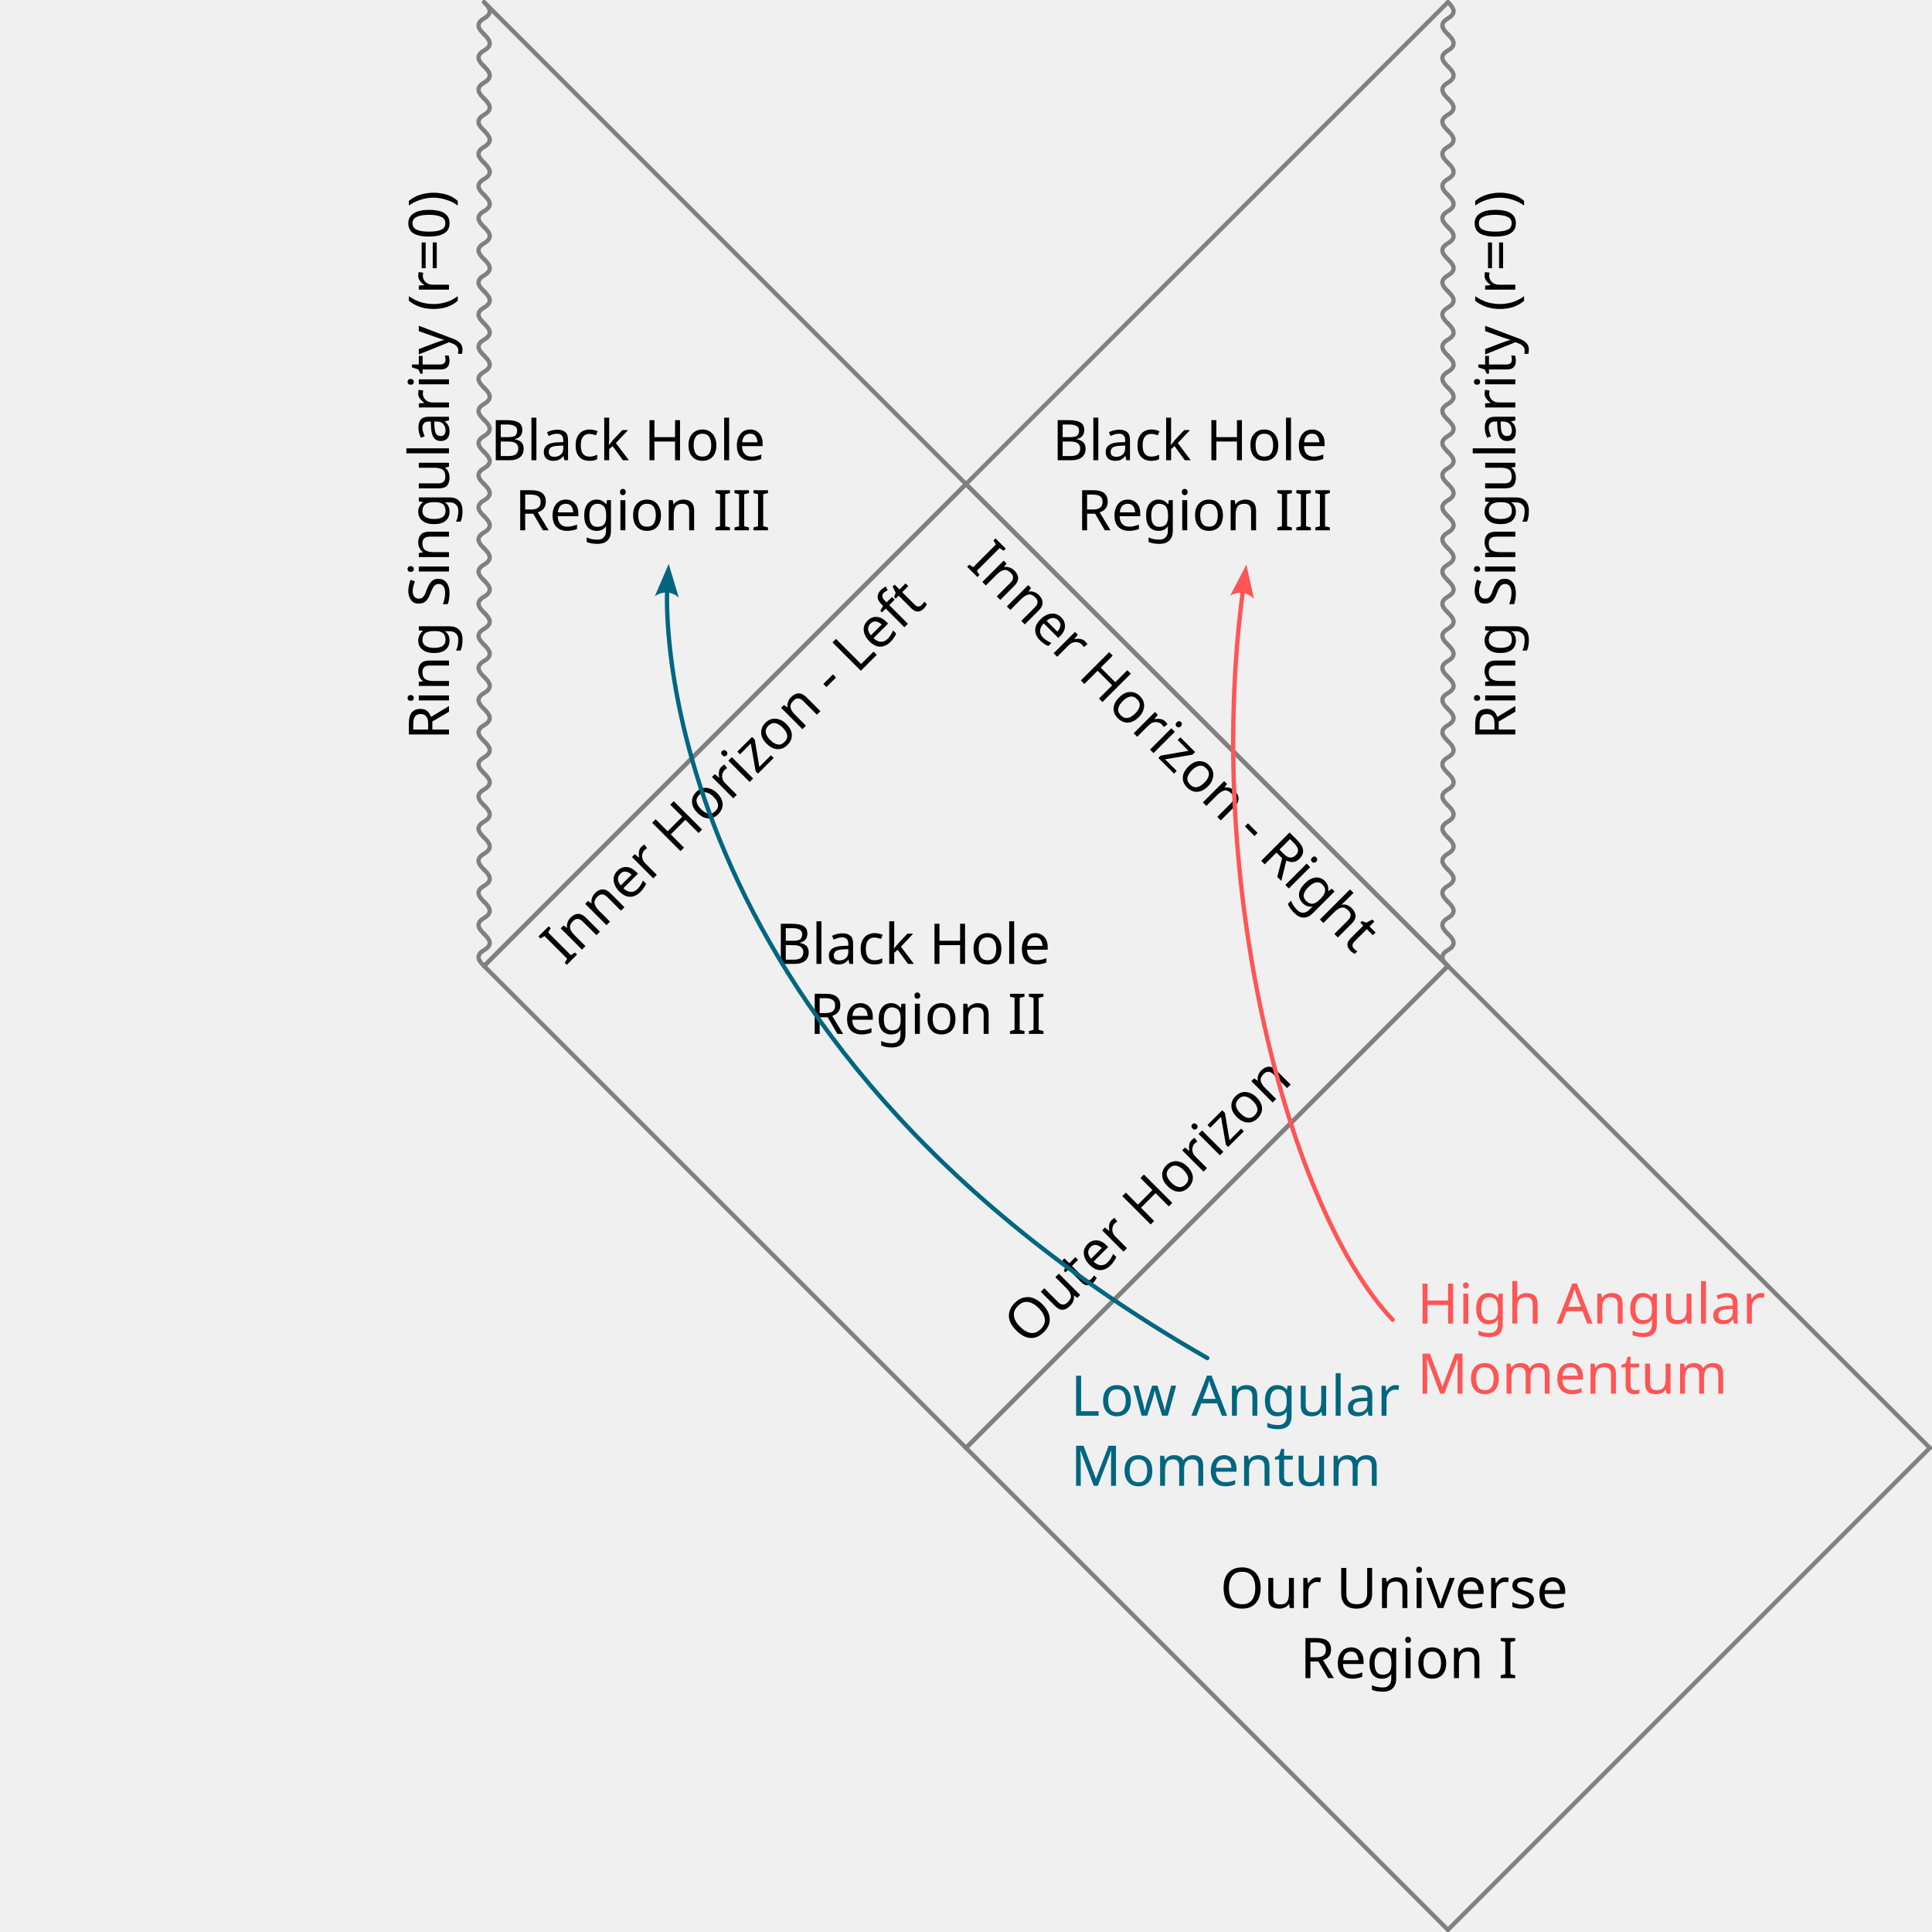
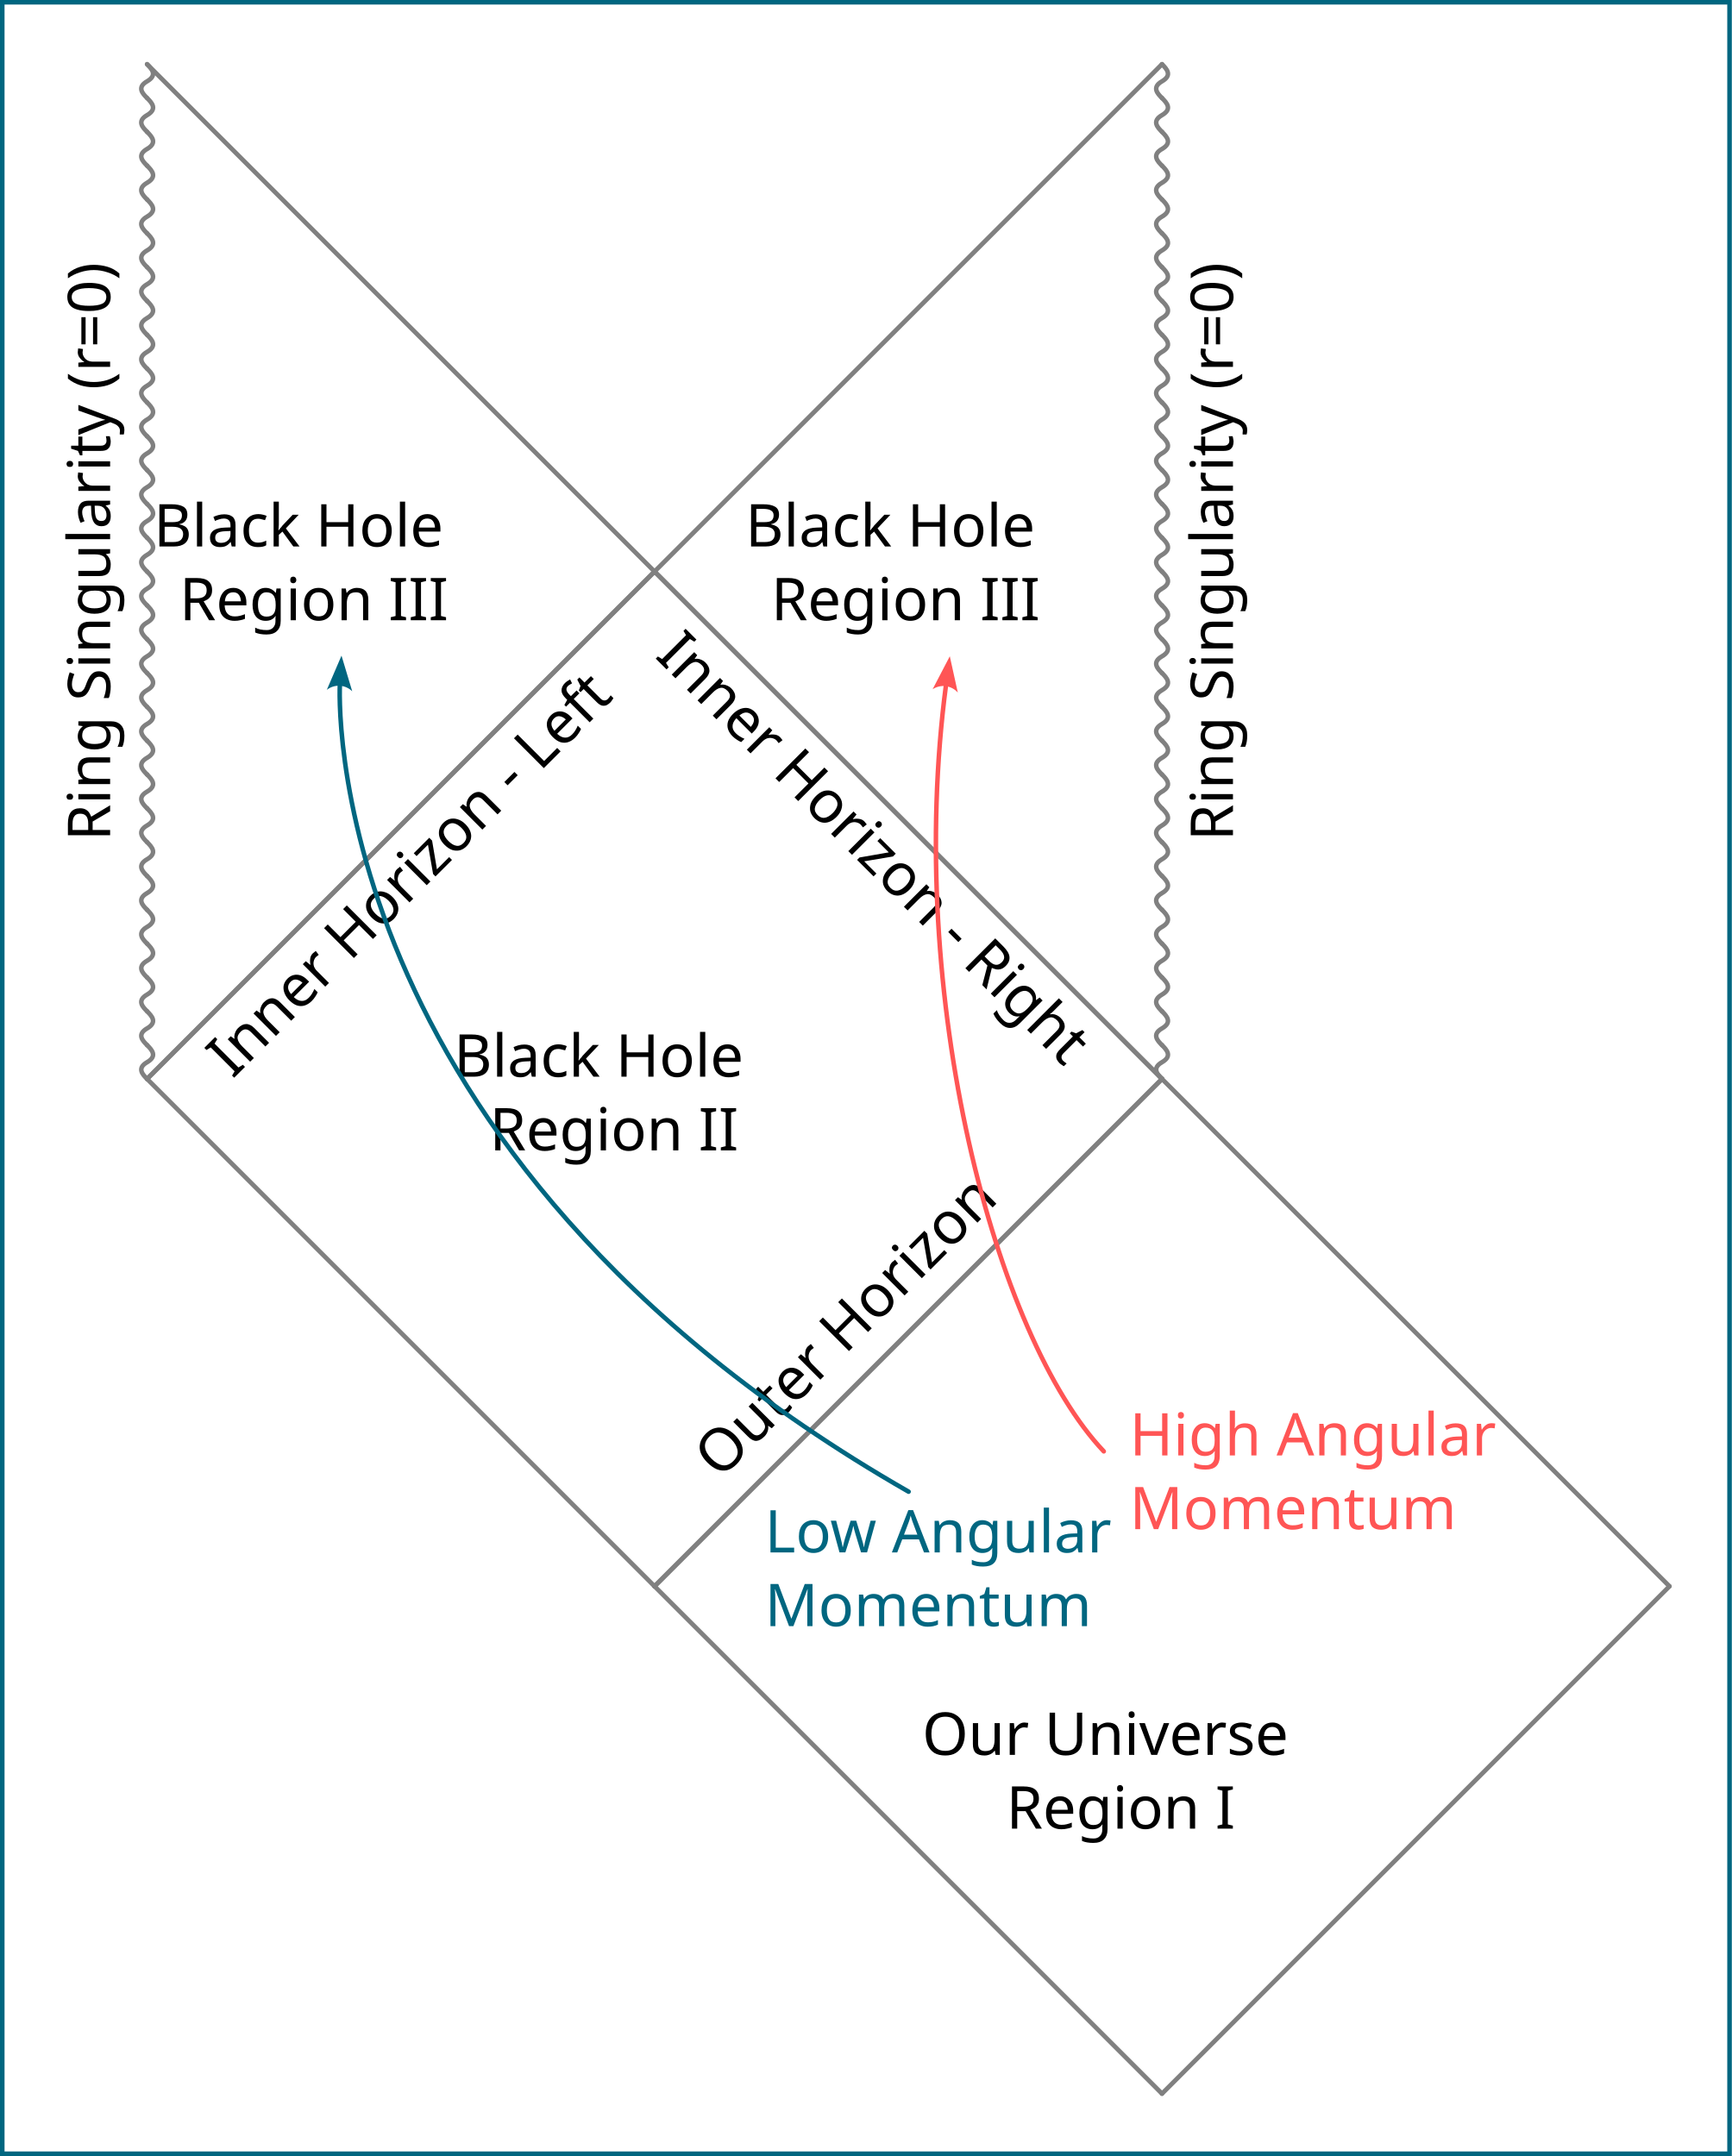
- <svg xmlns="http://www.w3.org/2000/svg" width="158.121mm" height="158.121mm" viewBox="0 0 158.121 158.121" version="1.1" id="svg1">
+ <svg xmlns="http://www.w3.org/2000/svg" width="134.606mm" height="167.606mm" viewBox="0 0 134.606 167.606" version="1.1" id="svg1">
  <defs id="defs1">
    <marker style="overflow:visible" id="marker3" refX="0" refY="0" orient="auto-start-reverse" markerWidth="1" markerHeight="1" viewBox="0 0 1 1" preserveAspectRatio="xMidYMid">
      <path transform="scale(0.7)" d="M -2,-4 9,0 -2,4 c 2,-2.33 2,-5.66 0,-8 z" style="fill:context-stroke;fill-rule:evenodd;stroke:none" id="path3" />
    </marker>
    <marker style="overflow:visible" id="ConcaveTriangle" refX="0" refY="0" orient="auto-start-reverse" markerWidth="1" markerHeight="1" viewBox="0 0 1 1" preserveAspectRatio="xMidYMid">
      <path transform="scale(0.7)" d="M -2,-4 9,0 -2,4 c 2,-2.33 2,-5.66 0,-8 z" style="fill:context-stroke;fill-rule:evenodd;stroke:none" id="path7" />
    </marker>
    <rect x="85.654" y="441.294" width="153.777" height="73.633" id="rect1" />
    <rect x="22.668" y="417.591" width="214.285" height="59.504" id="rect139" />
    <rect x="85.654" y="441.294" width="153.777" height="73.633" id="rect2" />
  </defs>
-   <g id="layer1" transform="translate(-19.54469,-37.41483)">
+   <g id="layer1" transform="translate(-47.72965,-32.59978)">
+     <rect style="fill:#ffffff;stroke:#006680;stroke-width:0.353;stroke-linecap:round;stroke-dasharray:none;stroke-opacity:1" id="rect3" width="134.253" height="167.253" x="47.906" y="32.776" />
    <g id="g56" transform="matrix(1.013206,0,0,1.013206,33.08987,-1.269589)" style="stroke-width:0.987">
      <path style="fill:none;stroke:#808080;stroke-width:0.348;stroke-linecap:round" d="M 25.733,116.21 64.661,77.282" id="path53" />
      <path style="fill:none;stroke:#808080;stroke-width:0.348;stroke-linecap:round" d="M 103.589,116.21 64.661,77.282" id="path54" />
      <path style="fill:none;stroke:#808080;stroke-width:0.348;stroke-linecap:round" d="m 25.733,116.21 38.928,38.928" id="path55" />
      <path style="fill:none;stroke:#808080;stroke-width:0.348;stroke-linecap:round" d="M 103.589,116.21 64.661,155.138" id="path56" />
    </g>
    <g id="g60" transform="matrix(1.013206,0,0,1.013206,72.53192,38.17246)" style="stroke-width:0.987">
      <path style="fill:none;stroke:#808080;stroke-width:0.348;stroke-linecap:round" d="M 25.733,116.21 64.661,77.282" id="path57" />
      <path style="fill:none;stroke:#808080;stroke-width:0.348;stroke-linecap:round" d="M 103.589,116.21 64.661,77.282" id="path58" />
      <path style="fill:none;stroke:#808080;stroke-width:0.348;stroke-linecap:round" d="m 25.733,116.21 38.928,38.928" id="path59" />
      <path style="fill:none;stroke:#808080;stroke-width:0.348;stroke-linecap:round" d="M 103.589,116.21 64.661,155.138" id="path60" />
    </g>
    <g id="g18" transform="translate(32.34282,-1.10876)">
      <g id="g13">
        <g id="g10">
          <path style="fill:none;stroke:#808080;stroke-width:0.353;stroke-linecap:round" d="m 105.704,107.066 c -0.334,-0.334 -0.822,-0.826 -5e-5,-1.3 0.822,-0.475 0.374,-0.955 5e-5,-1.329" id="path9" />
          <path style="fill:none;stroke:#808080;stroke-width:0.353;stroke-linecap:round" d="m 105.704,104.437 c -0.334,-0.334 -0.822,-0.826 -5e-5,-1.3 0.822,-0.475 0.374,-0.955 5e-5,-1.329" id="path10" />
        </g>
        <g id="g12" transform="translate(0,-5.25894)">
          <path style="fill:none;stroke:#808080;stroke-width:0.353;stroke-linecap:round" d="m 105.704,107.066 c -0.334,-0.334 -0.822,-0.826 -5e-5,-1.3 0.822,-0.475 0.374,-0.955 5e-5,-1.329" id="path11" />
          <path style="fill:none;stroke:#808080;stroke-width:0.353;stroke-linecap:round" d="m 105.704,104.437 c -0.334,-0.334 -0.822,-0.826 -5e-5,-1.3 0.822,-0.475 0.374,-0.955 5e-5,-1.329" id="path12" />
        </g>
      </g>
      <g id="g17" transform="translate(0,10.51788)">
        <g id="g14">
          <path style="fill:none;stroke:#808080;stroke-width:0.353;stroke-linecap:round" d="m 105.704,107.066 c -0.334,-0.334 -0.822,-0.826 -5e-5,-1.3 0.822,-0.475 0.374,-0.955 5e-5,-1.329" id="path13" />
          <path style="fill:none;stroke:#808080;stroke-width:0.353;stroke-linecap:round" d="m 105.704,104.437 c -0.334,-0.334 -0.822,-0.826 -5e-5,-1.3 0.822,-0.475 0.374,-0.955 5e-5,-1.329" id="path14" />
        </g>
        <g id="g16" transform="translate(0,-5.25894)">
          <path style="fill:none;stroke:#808080;stroke-width:0.353;stroke-linecap:round" d="m 105.704,107.066 c -0.334,-0.334 -0.822,-0.826 -5e-5,-1.3 0.822,-0.475 0.374,-0.955 5e-5,-1.329" id="path15" />
          <path style="fill:none;stroke:#808080;stroke-width:0.353;stroke-linecap:round" d="m 105.704,104.437 c -0.334,-0.334 -0.822,-0.826 -5e-5,-1.3 0.822,-0.475 0.374,-0.955 5e-5,-1.329" id="path16" />
        </g>
      </g>
    </g>
    <g id="g31" transform="translate(32.34282,-22.14452)">
      <g id="g26">
        <g id="g23">
          <path style="fill:none;stroke:#808080;stroke-width:0.353;stroke-linecap:round" d="m 105.704,107.066 c -0.334,-0.334 -0.822,-0.826 -5e-5,-1.3 0.822,-0.475 0.374,-0.955 5e-5,-1.329" id="path22" />
          <path style="fill:none;stroke:#808080;stroke-width:0.353;stroke-linecap:round" d="m 105.704,104.437 c -0.334,-0.334 -0.822,-0.826 -5e-5,-1.3 0.822,-0.475 0.374,-0.955 5e-5,-1.329" id="path23" />
        </g>
        <g id="g25" transform="translate(0,-5.25894)">
          <path style="fill:none;stroke:#808080;stroke-width:0.353;stroke-linecap:round" d="m 105.704,107.066 c -0.334,-0.334 -0.822,-0.826 -5e-5,-1.3 0.822,-0.475 0.374,-0.955 5e-5,-1.329" id="path24" />
          <path style="fill:none;stroke:#808080;stroke-width:0.353;stroke-linecap:round" d="m 105.704,104.437 c -0.334,-0.334 -0.822,-0.826 -5e-5,-1.3 0.822,-0.475 0.374,-0.955 5e-5,-1.329" id="path25" />
        </g>
      </g>
      <g id="g30" transform="translate(0,10.51788)">
        <g id="g27">
          <path style="fill:none;stroke:#808080;stroke-width:0.353;stroke-linecap:round" d="m 105.704,107.066 c -0.334,-0.334 -0.822,-0.826 -5e-5,-1.3 0.822,-0.475 0.374,-0.955 5e-5,-1.329" id="path26" />
          <path style="fill:none;stroke:#808080;stroke-width:0.353;stroke-linecap:round" d="m 105.704,104.437 c -0.334,-0.334 -0.822,-0.826 -5e-5,-1.3 0.822,-0.475 0.374,-0.955 5e-5,-1.329" id="path27" />
        </g>
        <g id="g29" transform="translate(0,-5.25894)">
          <path style="fill:none;stroke:#808080;stroke-width:0.353;stroke-linecap:round" d="m 105.704,107.066 c -0.334,-0.334 -0.822,-0.826 -5e-5,-1.3 0.822,-0.475 0.374,-0.955 5e-5,-1.329" id="path28" />
          <path style="fill:none;stroke:#808080;stroke-width:0.353;stroke-linecap:round" d="m 105.704,104.437 c -0.334,-0.334 -0.822,-0.826 -5e-5,-1.3 0.822,-0.475 0.374,-0.955 5e-5,-1.329" id="path29" />
        </g>
      </g>
    </g>
    <g id="g40" transform="translate(32.34282,-43.18028)">
      <g id="g35">
        <g id="g32">
          <path style="fill:none;stroke:#808080;stroke-width:0.353;stroke-linecap:round" d="m 105.704,107.066 c -0.334,-0.334 -0.822,-0.826 -5e-5,-1.3 0.822,-0.475 0.374,-0.955 5e-5,-1.329" id="path31" />
          <path style="fill:none;stroke:#808080;stroke-width:0.353;stroke-linecap:round" d="m 105.704,104.437 c -0.334,-0.334 -0.822,-0.826 -5e-5,-1.3 0.822,-0.475 0.374,-0.955 5e-5,-1.329" id="path32" />
        </g>
        <g id="g34" transform="translate(0,-5.25894)">
          <path style="fill:none;stroke:#808080;stroke-width:0.353;stroke-linecap:round" d="m 105.704,107.066 c -0.334,-0.334 -0.822,-0.826 -5e-5,-1.3 0.822,-0.475 0.374,-0.955 5e-5,-1.329" id="path33" />
          <path style="fill:none;stroke:#808080;stroke-width:0.353;stroke-linecap:round" d="m 105.704,104.437 c -0.334,-0.334 -0.822,-0.826 -5e-5,-1.3 0.822,-0.475 0.374,-0.955 5e-5,-1.329" id="path34" />
        </g>
      </g>
      <g id="g39" transform="translate(0,10.51788)">
        <g id="g36">
          <path style="fill:none;stroke:#808080;stroke-width:0.353;stroke-linecap:round" d="m 105.704,107.066 c -0.334,-0.334 -0.822,-0.826 -5e-5,-1.3 0.822,-0.475 0.374,-0.955 5e-5,-1.329" id="path35" />
          <path style="fill:none;stroke:#808080;stroke-width:0.353;stroke-linecap:round" d="m 105.704,104.437 c -0.334,-0.334 -0.822,-0.826 -5e-5,-1.3 0.822,-0.475 0.374,-0.955 5e-5,-1.329" id="path36" />
        </g>
        <g id="g38" transform="translate(0,-5.25894)">
          <path style="fill:none;stroke:#808080;stroke-width:0.353;stroke-linecap:round" d="m 105.704,107.066 c -0.334,-0.334 -0.822,-0.826 -5e-5,-1.3 0.822,-0.475 0.374,-0.955 5e-5,-1.329" id="path37" />
          <path style="fill:none;stroke:#808080;stroke-width:0.353;stroke-linecap:round" d="m 105.704,104.437 c -0.334,-0.334 -0.822,-0.826 -5e-5,-1.3 0.822,-0.475 0.374,-0.955 5e-5,-1.329" id="path38" />
        </g>
      </g>
    </g>
    <g id="g48" transform="translate(32.34282,-53.69816)">
      <g id="g45">
        <path style="fill:none;stroke:#808080;stroke-width:0.353;stroke-linecap:round" d="m 105.704,107.066 c -0.334,-0.334 -0.822,-0.826 -5e-5,-1.3 0.822,-0.475 0.374,-0.955 5e-5,-1.329" id="path44" />
        <path style="fill:none;stroke:#808080;stroke-width:0.353;stroke-linecap:round" d="m 105.704,104.437 c -0.334,-0.334 -0.822,-0.826 -5e-5,-1.3 0.822,-0.475 0.374,-0.955 5e-5,-1.329" id="path45" />
      </g>
      <g id="g47" transform="translate(0,-5.25894)">
        <path style="fill:none;stroke:#808080;stroke-width:0.353;stroke-linecap:round" d="m 105.704,107.066 c -0.334,-0.334 -0.822,-0.826 -5e-5,-1.3 0.822,-0.475 0.374,-0.955 5e-5,-1.329" id="path46" />
        <path style="fill:none;stroke:#808080;stroke-width:0.353;stroke-linecap:round" d="m 105.704,104.437 c -0.334,-0.334 -0.822,-0.826 -5e-5,-1.3 0.822,-0.475 0.374,-0.955 5e-5,-1.329" id="path47" />
      </g>
    </g>
    <g id="g52" transform="translate(32.34282,-64.21604)">
      <path style="fill:none;stroke:#808080;stroke-width:0.353;stroke-linecap:round" d="m 105.704,107.066 c -0.334,-0.334 -0.822,-0.826 -5e-5,-1.3 0.822,-0.475 0.374,-0.955 5e-5,-1.329" id="path51" />
      <path style="fill:none;stroke:#808080;stroke-width:0.353;stroke-linecap:round" d="m 105.704,104.437 c -0.334,-0.334 -0.822,-0.826 -5e-5,-1.3 0.822,-0.475 0.374,-0.955 5e-5,-1.329" id="path52" />
    </g>
    <path style="fill:none;stroke:#808080;stroke-width:0.353;stroke-linecap:round" d="M 98.605,77.033 138.047,37.591" id="path98" />
    <path style="fill:none;stroke:#808080;stroke-width:0.353;stroke-linecap:round" d="m 98.605,77.033 39.442,39.442" id="path100" />
    <g id="g111" transform="translate(-46.54129,-1.10876)">
      <g id="g106">
        <g id="g103">
          <path style="fill:none;stroke:#808080;stroke-width:0.353;stroke-linecap:round" d="m 105.704,107.066 c -0.334,-0.334 -0.822,-0.826 -5e-5,-1.3 0.822,-0.475 0.374,-0.955 5e-5,-1.329" id="path102" />
          <path style="fill:none;stroke:#808080;stroke-width:0.353;stroke-linecap:round" d="m 105.704,104.437 c -0.334,-0.334 -0.822,-0.826 -5e-5,-1.3 0.822,-0.475 0.374,-0.955 5e-5,-1.329" id="path103" />
        </g>
        <g id="g105" transform="translate(0,-5.25894)">
          <path style="fill:none;stroke:#808080;stroke-width:0.353;stroke-linecap:round" d="m 105.704,107.066 c -0.334,-0.334 -0.822,-0.826 -5e-5,-1.3 0.822,-0.475 0.374,-0.955 5e-5,-1.329" id="path104" />
          <path style="fill:none;stroke:#808080;stroke-width:0.353;stroke-linecap:round" d="m 105.704,104.437 c -0.334,-0.334 -0.822,-0.826 -5e-5,-1.3 0.822,-0.475 0.374,-0.955 5e-5,-1.329" id="path105" />
        </g>
      </g>
      <g id="g110" transform="translate(0,10.51788)">
        <g id="g107">
          <path style="fill:none;stroke:#808080;stroke-width:0.353;stroke-linecap:round" d="m 105.704,107.066 c -0.334,-0.334 -0.822,-0.826 -5e-5,-1.3 0.822,-0.475 0.374,-0.955 5e-5,-1.329" id="path106" />
          <path style="fill:none;stroke:#808080;stroke-width:0.353;stroke-linecap:round" d="m 105.704,104.437 c -0.334,-0.334 -0.822,-0.826 -5e-5,-1.3 0.822,-0.475 0.374,-0.955 5e-5,-1.329" id="path107" />
        </g>
        <g id="g109" transform="translate(0,-5.25894)">
          <path style="fill:none;stroke:#808080;stroke-width:0.353;stroke-linecap:round" d="m 105.704,107.066 c -0.334,-0.334 -0.822,-0.826 -5e-5,-1.3 0.822,-0.475 0.374,-0.955 5e-5,-1.329" id="path108" />
          <path style="fill:none;stroke:#808080;stroke-width:0.353;stroke-linecap:round" d="m 105.704,104.437 c -0.334,-0.334 -0.822,-0.826 -5e-5,-1.3 0.822,-0.475 0.374,-0.955 5e-5,-1.329" id="path109" />
        </g>
      </g>
    </g>
    <g id="g120" transform="translate(-46.54129,-22.14452)">
      <g id="g115">
        <g id="g112">
          <path style="fill:none;stroke:#808080;stroke-width:0.353;stroke-linecap:round" d="m 105.704,107.066 c -0.334,-0.334 -0.822,-0.826 -5e-5,-1.3 0.822,-0.475 0.374,-0.955 5e-5,-1.329" id="path111" />
          <path style="fill:none;stroke:#808080;stroke-width:0.353;stroke-linecap:round" d="m 105.704,104.437 c -0.334,-0.334 -0.822,-0.826 -5e-5,-1.3 0.822,-0.475 0.374,-0.955 5e-5,-1.329" id="path112" />
        </g>
        <g id="g114" transform="translate(0,-5.25894)">
          <path style="fill:none;stroke:#808080;stroke-width:0.353;stroke-linecap:round" d="m 105.704,107.066 c -0.334,-0.334 -0.822,-0.826 -5e-5,-1.3 0.822,-0.475 0.374,-0.955 5e-5,-1.329" id="path113" />
          <path style="fill:none;stroke:#808080;stroke-width:0.353;stroke-linecap:round" d="m 105.704,104.437 c -0.334,-0.334 -0.822,-0.826 -5e-5,-1.3 0.822,-0.475 0.374,-0.955 5e-5,-1.329" id="path114" />
        </g>
      </g>
      <g id="g119" transform="translate(0,10.51788)">
        <g id="g116">
          <path style="fill:none;stroke:#808080;stroke-width:0.353;stroke-linecap:round" d="m 105.704,107.066 c -0.334,-0.334 -0.822,-0.826 -5e-5,-1.3 0.822,-0.475 0.374,-0.955 5e-5,-1.329" id="path115" />
          <path style="fill:none;stroke:#808080;stroke-width:0.353;stroke-linecap:round" d="m 105.704,104.437 c -0.334,-0.334 -0.822,-0.826 -5e-5,-1.3 0.822,-0.475 0.374,-0.955 5e-5,-1.329" id="path116" />
        </g>
        <g id="g118" transform="translate(0,-5.25894)">
          <path style="fill:none;stroke:#808080;stroke-width:0.353;stroke-linecap:round" d="m 105.704,107.066 c -0.334,-0.334 -0.822,-0.826 -5e-5,-1.3 0.822,-0.475 0.374,-0.955 5e-5,-1.329" id="path117" />
          <path style="fill:none;stroke:#808080;stroke-width:0.353;stroke-linecap:round" d="m 105.704,104.437 c -0.334,-0.334 -0.822,-0.826 -5e-5,-1.3 0.822,-0.475 0.374,-0.955 5e-5,-1.329" id="path118" />
        </g>
      </g>
    </g>
    <g id="g129" transform="translate(-46.54129,-43.18028)">
      <g id="g124">
        <g id="g121">
          <path style="fill:none;stroke:#808080;stroke-width:0.353;stroke-linecap:round" d="m 105.704,107.066 c -0.334,-0.334 -0.822,-0.826 -5e-5,-1.3 0.822,-0.475 0.374,-0.955 5e-5,-1.329" id="path120" />
          <path style="fill:none;stroke:#808080;stroke-width:0.353;stroke-linecap:round" d="m 105.704,104.437 c -0.334,-0.334 -0.822,-0.826 -5e-5,-1.3 0.822,-0.475 0.374,-0.955 5e-5,-1.329" id="path121" />
        </g>
        <g id="g123" transform="translate(0,-5.25894)">
          <path style="fill:none;stroke:#808080;stroke-width:0.353;stroke-linecap:round" d="m 105.704,107.066 c -0.334,-0.334 -0.822,-0.826 -5e-5,-1.3 0.822,-0.475 0.374,-0.955 5e-5,-1.329" id="path122" />
          <path style="fill:none;stroke:#808080;stroke-width:0.353;stroke-linecap:round" d="m 105.704,104.437 c -0.334,-0.334 -0.822,-0.826 -5e-5,-1.3 0.822,-0.475 0.374,-0.955 5e-5,-1.329" id="path123" />
        </g>
      </g>
      <g id="g128" transform="translate(0,10.51788)">
        <g id="g125">
          <path style="fill:none;stroke:#808080;stroke-width:0.353;stroke-linecap:round" d="m 105.704,107.066 c -0.334,-0.334 -0.822,-0.826 -5e-5,-1.3 0.822,-0.475 0.374,-0.955 5e-5,-1.329" id="path124" />
          <path style="fill:none;stroke:#808080;stroke-width:0.353;stroke-linecap:round" d="m 105.704,104.437 c -0.334,-0.334 -0.822,-0.826 -5e-5,-1.3 0.822,-0.475 0.374,-0.955 5e-5,-1.329" id="path125" />
        </g>
        <g id="g127" transform="translate(0,-5.25894)">
          <path style="fill:none;stroke:#808080;stroke-width:0.353;stroke-linecap:round" d="m 105.704,107.066 c -0.334,-0.334 -0.822,-0.826 -5e-5,-1.3 0.822,-0.475 0.374,-0.955 5e-5,-1.329" id="path126" />
          <path style="fill:none;stroke:#808080;stroke-width:0.353;stroke-linecap:round" d="m 105.704,104.437 c -0.334,-0.334 -0.822,-0.826 -5e-5,-1.3 0.822,-0.475 0.374,-0.955 5e-5,-1.329" id="path127" />
        </g>
      </g>
    </g>
    <g id="g133" transform="translate(-46.54129,-53.69816)">
      <g id="g130">
        <path style="fill:none;stroke:#808080;stroke-width:0.353;stroke-linecap:round" d="m 105.704,107.066 c -0.334,-0.334 -0.822,-0.826 -5e-5,-1.3 0.822,-0.475 0.374,-0.955 5e-5,-1.329" id="path129" />
        <path style="fill:none;stroke:#808080;stroke-width:0.353;stroke-linecap:round" d="m 105.704,104.437 c -0.334,-0.334 -0.822,-0.826 -5e-5,-1.3 0.822,-0.475 0.374,-0.955 5e-5,-1.329" id="path130" />
      </g>
      <g id="g132" transform="translate(0,-5.25894)">
        <path style="fill:none;stroke:#808080;stroke-width:0.353;stroke-linecap:round" d="m 105.704,107.066 c -0.334,-0.334 -0.822,-0.826 -5e-5,-1.3 0.822,-0.475 0.374,-0.955 5e-5,-1.329" id="path131" />
        <path style="fill:none;stroke:#808080;stroke-width:0.353;stroke-linecap:round" d="m 105.704,104.437 c -0.334,-0.334 -0.822,-0.826 -5e-5,-1.3 0.822,-0.475 0.374,-0.955 5e-5,-1.329" id="path132" />
      </g>
    </g>
    <g id="g134" transform="translate(-46.54129,-64.21604)">
      <path style="fill:none;stroke:#808080;stroke-width:0.353;stroke-linecap:round" d="m 105.704,107.066 c -0.334,-0.334 -0.822,-0.826 -5e-5,-1.3 0.822,-0.475 0.374,-0.955 5e-5,-1.329" id="path133" />
      <path style="fill:none;stroke:#808080;stroke-width:0.353;stroke-linecap:round" d="m 105.704,104.437 c -0.334,-0.334 -0.822,-0.826 -5e-5,-1.3 0.822,-0.475 0.374,-0.955 5e-5,-1.329" id="path134" />
    </g>
    <path style="fill:none;stroke:#808080;stroke-width:0.353;stroke-linecap:round" d="M 98.605,77.033 59.163,37.591" id="path136" />
    <path style="fill:none;stroke:#808080;stroke-width:0.353;stroke-linecap:round" d="M 98.605,77.033 59.163,116.475" id="path138" />
    <text xml:space="preserve" transform="matrix(0.2645833,0,0,0.2645833,19.54469,37.41483)" id="text139" style="font-style:normal;font-variant:normal;font-weight:normal;font-stretch:normal;font-size:30.832px;font-family:'Atkinson Hyperlegible';-inkscape-font-specification:'Atkinson Hyperlegible';writing-mode:lr-tb;direction:ltr;white-space:pre;shape-inside:url(#rect139);display:inline;fill:none;stroke:#808080;stroke-width:1.333;stroke-linecap:round" />
    <text xml:space="preserve" style="font-style:normal;font-variant:normal;font-weight:normal;font-stretch:normal;font-size:4.586px;font-family:'Atkinson Hyperlegible';-inkscape-font-specification:'Atkinson Hyperlegible';writing-mode:lr-tb;direction:ltr;white-space:pre;fill:#000000;fill-opacity:1;stroke:none;stroke-width:0.353;stroke-linecap:round" x="-97.982" y="56.291" id="text140" transform="rotate(-90)">
      <tspan id="tspan140" style="font-size:4.586px;fill:#000000;fill-opacity:1;stroke:none;stroke-width:0.353" x="-97.982" y="56.291">Ring Singularity (r=0)</tspan>
    </text>
    <text xml:space="preserve" style="font-style:normal;font-variant:normal;font-weight:normal;font-stretch:normal;font-size:4.586px;font-family:'Atkinson Hyperlegible';-inkscape-font-specification:'Atkinson Hyperlegible';writing-mode:lr-tb;direction:ltr;white-space:pre;fill:#000000;fill-opacity:1;stroke:none;stroke-width:0.353;stroke-linecap:round" x="-97.982" y="143.562" id="text141" transform="rotate(-90)">
      <tspan id="tspan141" style="font-size:4.586px;fill:#000000;fill-opacity:1;stroke:none;stroke-width:0.353" x="-97.982" y="143.562">Ring Singularity (r=0)</tspan>
    </text>
    <text xml:space="preserve" style="font-style:normal;font-variant:normal;font-weight:normal;font-stretch:normal;font-size:4.586px;font-family:'Atkinson Hyperlegible';-inkscape-font-specification:'Atkinson Hyperlegible';text-align:center;writing-mode:lr-tb;direction:ltr;text-anchor:middle;white-space:pre;fill:#000000;fill-opacity:1;stroke:none;stroke-width:0.353;stroke-linecap:round" x="137.814" y="169.025" id="text142">
      <tspan style="font-size:4.586px;fill:#000000;fill-opacity:1;stroke:none;stroke-width:0.353" x="137.814" y="169.025" id="tspan143">Our Universe</tspan>
      <tspan style="font-size:4.586px;fill:#000000;fill-opacity:1;stroke:none;stroke-width:0.353" x="137.814" y="174.758" id="tspan145">Region I</tspan>
    </text>
    <text xml:space="preserve" style="font-style:normal;font-variant:normal;font-weight:normal;font-stretch:normal;font-size:4.586px;font-family:'Atkinson Hyperlegible';-inkscape-font-specification:'Atkinson Hyperlegible';writing-mode:lr-tb;direction:ltr;white-space:pre;fill:#000000;fill-opacity:1;stroke:none;stroke-width:0.353;stroke-linecap:round" x="-31.103" y="177.73" id="text144" transform="rotate(-45)">
      <tspan style="font-size:4.586px;fill:#000000;fill-opacity:1;stroke:none;stroke-width:0.353" x="-31.103" y="177.73" id="tspan144">Outer Horizon</tspan>
    </text>
    <text xml:space="preserve" style="font-style:normal;font-variant:normal;font-weight:normal;font-stretch:normal;font-size:4.586px;font-family:'Atkinson Hyperlegible';-inkscape-font-specification:'Atkinson Hyperlegible';text-align:center;writing-mode:lr-tb;direction:ltr;text-anchor:middle;white-space:pre;fill:#000000;fill-opacity:1;stroke:none;stroke-width:0.353;stroke-linecap:round" x="98.429" y="116.299" id="text147">
      <tspan style="font-size:4.586px;fill:#000000;fill-opacity:1;stroke:none;stroke-width:0.353" x="98.429" y="116.299" id="tspan146">Black Hole</tspan>
      <tspan style="font-size:4.586px;fill:#000000;fill-opacity:1;stroke:none;stroke-width:0.353" x="98.429" y="122.032" id="tspan147">Region II</tspan>
    </text>
    <text xml:space="preserve" style="font-style:normal;font-variant:normal;font-weight:normal;font-stretch:normal;font-size:4.586px;font-family:'Atkinson Hyperlegible';-inkscape-font-specification:'Atkinson Hyperlegible';text-align:center;writing-mode:lr-tb;direction:ltr;text-anchor:middle;white-space:pre;fill:#000000;fill-opacity:1;stroke:none;stroke-width:0.353;stroke-linecap:round" x="121.091" y="75.082" id="text149">
      <tspan style="font-size:4.586px;fill:#000000;fill-opacity:1;stroke:none;stroke-width:0.353" x="121.091" y="75.082" id="tspan148">Black Hole</tspan>
      <tspan style="font-size:4.586px;fill:#000000;fill-opacity:1;stroke:none;stroke-width:0.353" x="121.091" y="80.815" id="tspan149">Region III</tspan>
    </text>
    <text xml:space="preserve" style="font-style:normal;font-variant:normal;font-weight:normal;font-stretch:normal;font-size:4.586px;font-family:'Atkinson Hyperlegible';-inkscape-font-specification:'Atkinson Hyperlegible';text-align:center;writing-mode:lr-tb;direction:ltr;text-anchor:middle;white-space:pre;fill:#000000;fill-opacity:1;stroke:none;stroke-width:0.353;stroke-linecap:round" x="75.103" y="75.082" id="text151">
      <tspan style="font-size:4.586px;fill:#000000;fill-opacity:1;stroke:none;stroke-width:0.353" x="75.103" y="75.082" id="tspan150">Black Hole</tspan>
      <tspan style="font-size:4.586px;fill:#000000;fill-opacity:1;stroke:none;stroke-width:0.353" x="75.103" y="80.815" id="tspan151">Region III</tspan>
    </text>
    <text xml:space="preserve" style="font-style:normal;font-variant:normal;font-weight:normal;font-stretch:normal;font-size:4.586px;font-family:'Atkinson Hyperlegible';-inkscape-font-specification:'Atkinson Hyperlegible';writing-mode:lr-tb;direction:ltr;white-space:pre;fill:#000000;fill-opacity:1;stroke:none;stroke-width:0.353;stroke-linecap:round" x="-35.861" y="128.913" id="text152" transform="rotate(-45)">
      <tspan style="font-size:4.586px;fill:#000000;fill-opacity:1;stroke:none;stroke-width:0.353" x="-35.861" y="128.913" id="tspan154">Inner Horizon - Left</tspan>
    </text>
    <text xml:space="preserve" style="font-style:normal;font-variant:normal;font-weight:normal;font-stretch:normal;font-size:4.586px;font-family:'Atkinson Hyperlegible';-inkscape-font-specification:'Atkinson Hyperlegible';writing-mode:lr-tb;direction:ltr;white-space:pre;fill:#000000;fill-opacity:1;stroke:none;stroke-width:0.353;stroke-linecap:round" x="128.86" y="-10.536" id="text155" transform="rotate(45)">
      <tspan style="font-size:4.586px;fill:#000000;fill-opacity:1;stroke:none;stroke-width:0.353" x="128.86" y="-10.536" id="tspan155">Inner Horizon - Right</tspan>
    </text>
    <path style="fill:none;stroke:#ff5555;stroke-width:0.353;stroke-linecap:round;stroke-dasharray:none;marker-end:url(#ConcaveTriangle)" d="M 133.521,145.427 C 125.104,136.532 118.059,110.068 121.262,85.821" id="path1" />
-     <text xml:space="preserve" transform="matrix(0.2645833,0,0,0.2645833,112.8619,24.89791)" id="text1" style="font-size:17.333px;font-family:'Atkinson Hyperlegible';-inkscape-font-specification:'Atkinson Hyperlegible';writing-mode:lr-tb;direction:ltr;white-space:pre;shape-inside:url(#rect1);fill:#ff5555;stroke:none;stroke-width:1.333;stroke-linecap:round">
+     <text xml:space="preserve" transform="matrix(0.2645833,0,0,0.2645833,112.8619,24.89791)" id="text1" style="font-size:17.333px;font-family:'Atkinson Hyperlegible';-inkscape-font-specification:'Atkinson Hyperlegible';writing-mode:lr-tb;direction:ltr;white-space:pre;shape-inside:url(#rect1);display:inline;fill:#ff5555;stroke:none;stroke-width:1.333;stroke-linecap:round">
      <tspan x="85.654" y="456.741" id="tspan3">High Angular </tspan>
      <tspan x="85.654" y="478.408" id="tspan4">Momentum</tspan>
    </text>
-     <text xml:space="preserve" transform="matrix(0.2645833,0,0,0.2645833,84.50715,32.43648)" id="text2" style="font-size:17.333px;font-family:'Atkinson Hyperlegible';-inkscape-font-specification:'Atkinson Hyperlegible';writing-mode:lr-tb;direction:ltr;white-space:pre;shape-inside:url(#rect2);fill:#006680;stroke:none;stroke-width:1.333;stroke-linecap:round">
+     <text xml:space="preserve" transform="matrix(0.2645833,0,0,0.2645833,84.50715,32.43648)" id="text2" style="font-size:17.333px;font-family:'Atkinson Hyperlegible';-inkscape-font-specification:'Atkinson Hyperlegible';writing-mode:lr-tb;direction:ltr;white-space:pre;shape-inside:url(#rect2);display:inline;fill:#006680;stroke:none;stroke-width:1.333;stroke-linecap:round">
      <tspan x="85.654" y="456.741" id="tspan5">Low Angular </tspan>
      <tspan x="85.654" y="478.408" id="tspan6">Momentum</tspan>
    </text>
    <path style="fill:none;stroke:#006680;stroke-width:0.353;stroke-linecap:round;stroke-dasharray:none;stroke-opacity:1;marker-end:url(#marker3)" d="M 118.351,148.562 C 72.081,122.033 74.147,85.788 74.147,85.788" id="path2" />
  </g>
</svg>
